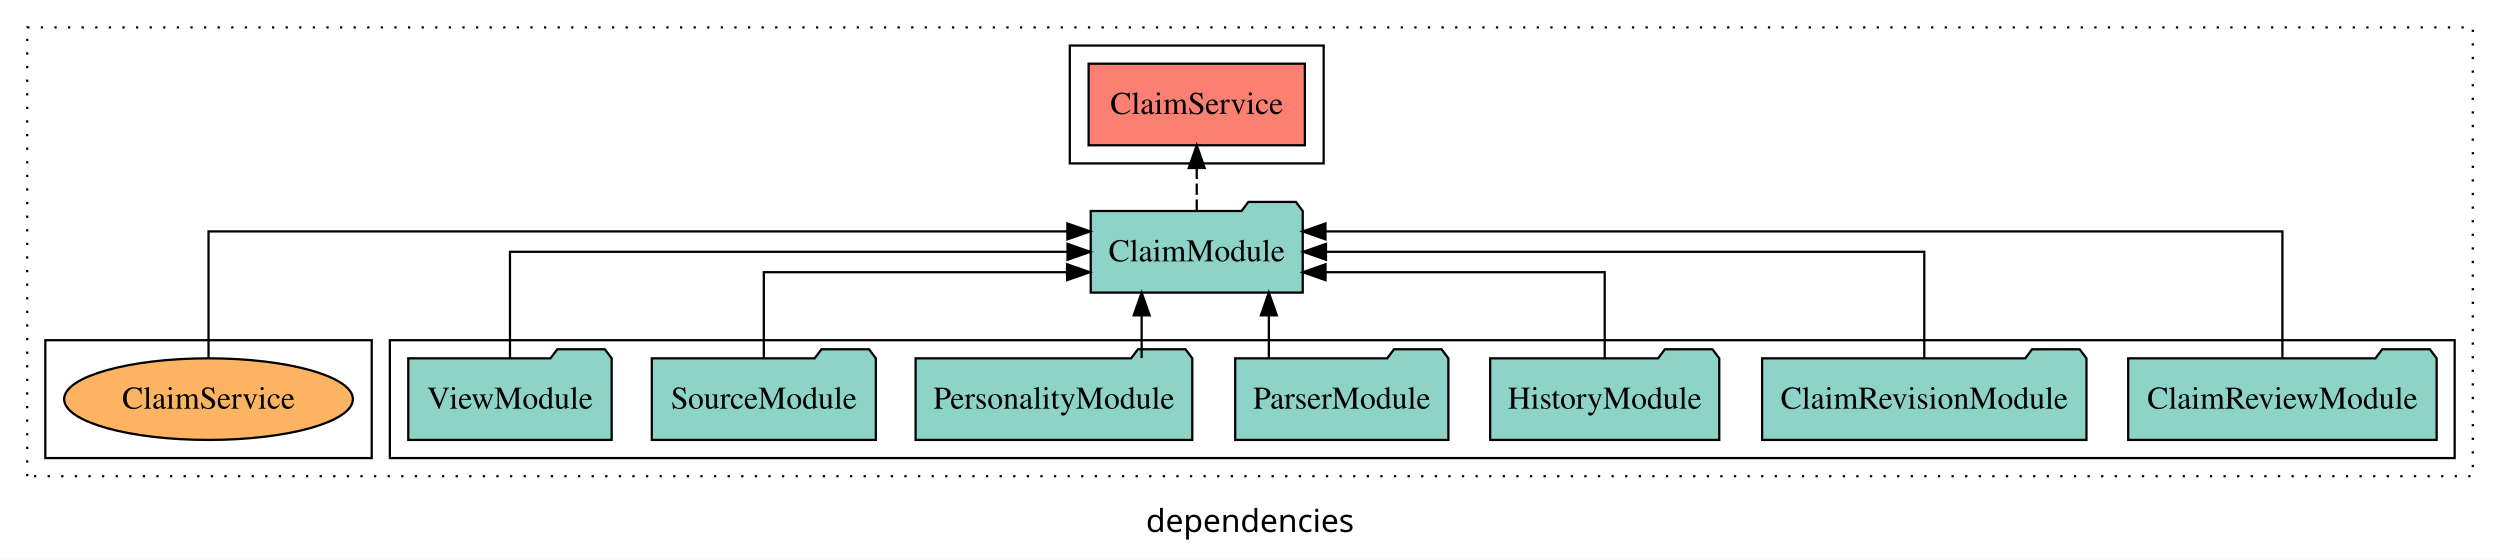
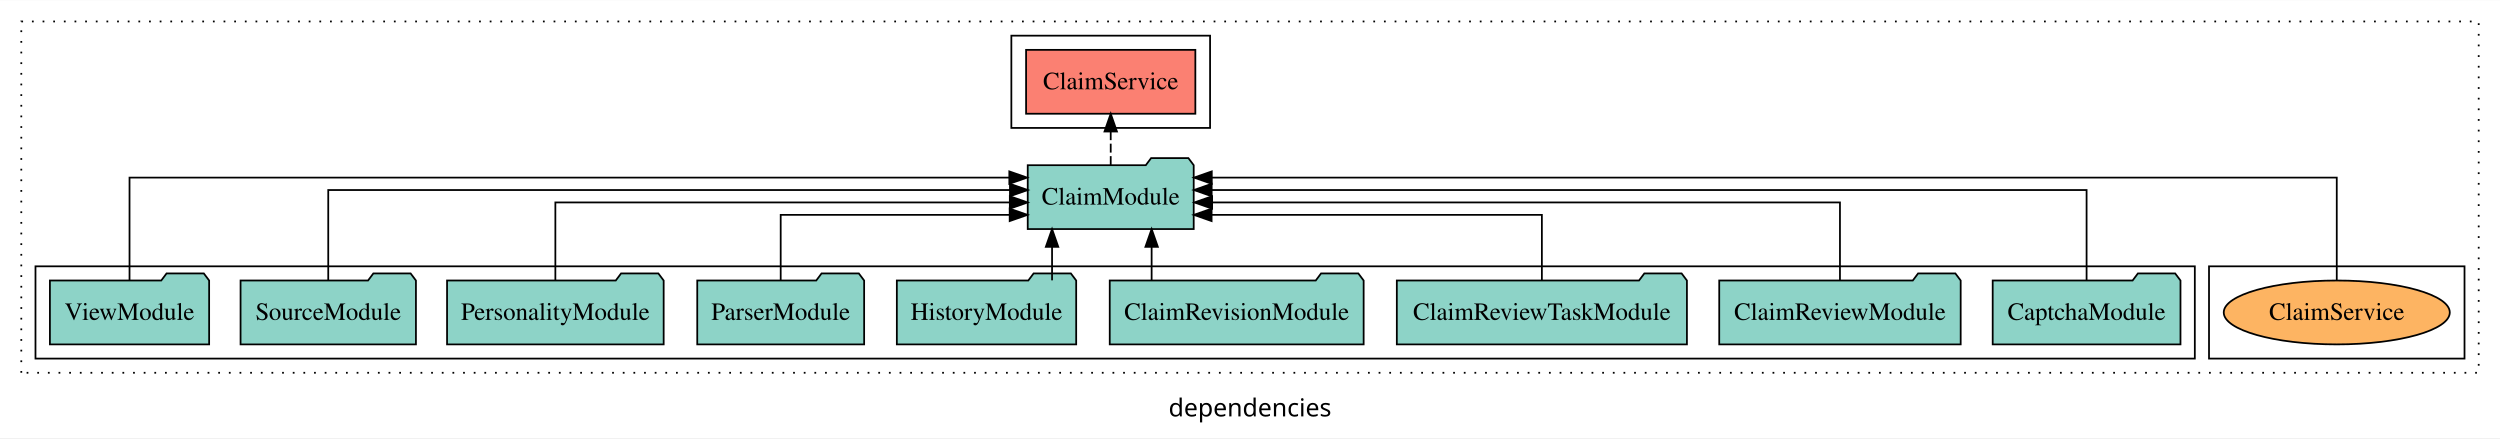
- <svg xmlns="http://www.w3.org/2000/svg" width="1103pt" height="247pt" viewBox="0.00 0.00 1103.00 246.80">
+ <svg xmlns="http://www.w3.org/2000/svg" width="1409pt" height="247pt" viewBox="0.00 0.00 1409.00 246.80">
  <g id="graph0" class="graph" transform="scale(1 1) rotate(0) translate(4 242.8)">
-     <polygon fill="white" stroke="transparent" points="-4,4 -4,-242.8 1099,-242.8 1099,4 -4,4" />
-     <text text-anchor="middle" x="547.5" y="-8.2" font-family="sans-serif" font-size="14.00">dependencies</text>
+     <polygon fill="white" stroke="transparent" points="-4,4 -4,-242.8 1405,-242.8 1405,4 -4,4" />
+     <text text-anchor="middle" x="700.5" y="-8.2" font-family="sans-serif" font-size="14.00">dependencies</text>
    <g id="clust1" class="cluster">
-       <polygon fill="none" stroke="black" stroke-dasharray="1,5" points="8,-32.8 8,-230.8 1087,-230.8 1087,-32.8 8,-32.8" />
+       <polygon fill="none" stroke="black" stroke-dasharray="1,5" points="8,-32.8 8,-230.8 1393,-230.8 1393,-32.8 8,-32.8" />
+     </g>
+     <g id="clust4" class="cluster">
+       <polygon fill="none" stroke="black" points="566,-170.8 566,-222.8 678,-222.8 678,-170.8 566,-170.8" />
+     </g>
+     <g id="clust6" class="cluster">
+       <polygon fill="none" stroke="black" points="1241,-40.8 1241,-92.8 1385,-92.8 1385,-40.8 1241,-40.8" />
    </g>
    <g id="clust3" class="cluster">
-       <polygon fill="none" stroke="black" points="168,-40.8 168,-92.8 1079,-92.8 1079,-40.8 168,-40.8" />
-     </g>
-     <g id="clust4" class="cluster">
-       <polygon fill="none" stroke="black" points="468,-170.8 468,-222.8 580,-222.8 580,-170.8 468,-170.8" />
-     </g>
-     <g id="clust6" class="cluster">
-       <polygon fill="none" stroke="black" points="16,-40.8 16,-92.8 160,-92.8 160,-40.8 16,-40.8" />
+       <polygon fill="none" stroke="black" points="16,-40.8 16,-92.8 1233,-92.8 1233,-40.8 16,-40.8" />
    </g>
    <g id="node1" class="node">
-       <polygon fill="#8dd3c7" stroke="black" points="1071.04,-84.8 1068.04,-88.8 1047.04,-88.8 1044.04,-84.8 934.96,-84.8 934.96,-48.8 1071.04,-48.8 1071.04,-84.8" />
-       <text text-anchor="middle" x="1003" y="-62.6" font-family="Times,serif" font-size="14.00">ClaimReviewModule</text>
+       <polygon fill="#8dd3c7" stroke="black" points="1224.92,-84.8 1221.92,-88.8 1200.92,-88.8 1197.92,-84.8 1119.08,-84.8 1119.08,-48.8 1224.92,-48.8 1224.92,-84.8" />
+       <text text-anchor="middle" x="1172" y="-62.6" font-family="Times,serif" font-size="14.00">CaptchaModule</text>
+     </g>
+     <g id="node10" class="node">
+       <polygon fill="#8dd3c7" stroke="black" points="668.77,-149.8 665.77,-153.8 644.77,-153.8 641.77,-149.8 575.23,-149.8 575.23,-113.8 668.77,-113.8 668.77,-149.8" />
+       <text text-anchor="middle" x="622" y="-127.6" font-family="Times,serif" font-size="14.00">ClaimModule</text>
+     </g>
+     <g id="edge1" class="edge">
+       <path fill="none" stroke="black" d="M1172,-84.93C1172,-105.37 1172,-135.8 1172,-135.8 1172,-135.8 678.89,-135.8 678.89,-135.8" />
+       <polygon fill="black" stroke="black" points="678.89,-132.3 668.89,-135.8 678.89,-139.3 678.89,-132.3" />
+     </g>
+     <g id="node2" class="node">
+       <polygon fill="#8dd3c7" stroke="black" points="1101.04,-84.8 1098.04,-88.8 1077.04,-88.8 1074.04,-84.8 964.96,-84.8 964.96,-48.8 1101.04,-48.8 1101.04,-84.8" />
+       <text text-anchor="middle" x="1033" y="-62.6" font-family="Times,serif" font-size="14.00">ClaimReviewModule</text>
+     </g>
+     <g id="edge2" class="edge">
+       <path fill="none" stroke="black" d="M1033,-85.07C1033,-103.36 1033,-128.8 1033,-128.8 1033,-128.8 679.15,-128.8 679.15,-128.8" />
+       <polygon fill="black" stroke="black" points="679.15,-125.3 669.15,-128.8 679.15,-132.3 679.15,-125.3" />
+     </g>
+     <g id="node3" class="node">
+       <polygon fill="#8dd3c7" stroke="black" points="946.75,-84.8 943.75,-88.8 922.75,-88.8 919.75,-84.8 783.25,-84.8 783.25,-48.8 946.75,-48.8 946.75,-84.8" />
+       <text text-anchor="middle" x="865" y="-62.6" font-family="Times,serif" font-size="14.00">ClaimReviewTaskModule</text>
+     </g>
+     <g id="edge3" class="edge">
+       <path fill="none" stroke="black" d="M865,-84.81C865,-100.85 865,-121.8 865,-121.8 865,-121.8 678.85,-121.8 678.85,-121.8" />
+       <polygon fill="black" stroke="black" points="678.85,-118.3 668.85,-121.8 678.85,-125.3 678.85,-118.3" />
+     </g>
+     <g id="node4" class="node">
+       <polygon fill="#8dd3c7" stroke="black" points="764.55,-84.8 761.55,-88.8 740.55,-88.8 737.55,-84.8 621.45,-84.8 621.45,-48.8 764.55,-48.8 764.55,-84.8" />
+       <text text-anchor="middle" x="693" y="-62.6" font-family="Times,serif" font-size="14.00">ClaimRevisionModule</text>
+     </g>
+     <g id="edge4" class="edge">
+       <path fill="none" stroke="black" d="M645.06,-84.91C645.06,-84.91 645.06,-103.79 645.06,-103.79" />
+       <polygon fill="black" stroke="black" points="641.56,-103.79 645.06,-113.79 648.56,-103.79 641.56,-103.79" />
+     </g>
+     <g id="node5" class="node">
+       <polygon fill="#8dd3c7" stroke="black" points="602.54,-84.8 599.54,-88.8 578.54,-88.8 575.54,-84.8 501.46,-84.8 501.46,-48.8 602.54,-48.8 602.54,-84.8" />
+       <text text-anchor="middle" x="552" y="-62.6" font-family="Times,serif" font-size="14.00">HistoryModule</text>
+     </g>
+     <g id="edge5" class="edge">
+       <path fill="none" stroke="black" d="M588.94,-84.91C588.94,-84.91 588.94,-103.79 588.94,-103.79" />
+       <polygon fill="black" stroke="black" points="585.44,-103.79 588.94,-113.79 592.44,-103.79 585.44,-103.79" />
+     </g>
+     <g id="node6" class="node">
+       <polygon fill="#8dd3c7" stroke="black" points="483.03,-84.8 480.03,-88.8 459.03,-88.8 456.03,-84.8 388.97,-84.8 388.97,-48.8 483.03,-48.8 483.03,-84.8" />
+       <text text-anchor="middle" x="436" y="-62.6" font-family="Times,serif" font-size="14.00">ParserModule</text>
+     </g>
+     <g id="edge6" class="edge">
+       <path fill="none" stroke="black" d="M436,-84.81C436,-100.85 436,-121.8 436,-121.8 436,-121.8 565.06,-121.8 565.06,-121.8" />
+       <polygon fill="black" stroke="black" points="565.06,-125.3 575.06,-121.8 565.06,-118.3 565.06,-125.3" />
+     </g>
+     <g id="node7" class="node">
+       <polygon fill="#8dd3c7" stroke="black" points="370.04,-84.8 367.04,-88.8 346.04,-88.8 343.04,-84.8 247.96,-84.8 247.96,-48.8 370.04,-48.8 370.04,-84.8" />
+       <text text-anchor="middle" x="309" y="-62.6" font-family="Times,serif" font-size="14.00">PersonalityModule</text>
+     </g>
+     <g id="edge7" class="edge">
+       <path fill="none" stroke="black" d="M309,-85.07C309,-103.36 309,-128.8 309,-128.8 309,-128.8 565.14,-128.8 565.14,-128.8" />
+       <polygon fill="black" stroke="black" points="565.14,-132.3 575.14,-128.8 565.14,-125.3 565.14,-132.3" />
    </g>
    <g id="node8" class="node">
-       <polygon fill="#8dd3c7" stroke="black" points="570.77,-149.8 567.77,-153.8 546.77,-153.8 543.77,-149.8 477.23,-149.8 477.23,-113.8 570.77,-113.8 570.77,-149.8" />
-       <text text-anchor="middle" x="524" y="-127.6" font-family="Times,serif" font-size="14.00">ClaimModule</text>
+       <polygon fill="#8dd3c7" stroke="black" points="230.42,-84.8 227.42,-88.8 206.42,-88.8 203.42,-84.8 131.58,-84.8 131.58,-48.8 230.42,-48.8 230.42,-84.8" />
+       <text text-anchor="middle" x="181" y="-62.6" font-family="Times,serif" font-size="14.00">SourceModule</text>
    </g>
-     <g id="edge1" class="edge">
-       <path fill="none" stroke="black" d="M1003,-85.09C1003,-107.01 1003,-140.8 1003,-140.8 1003,-140.8 580.8,-140.8 580.8,-140.8" />
-       <polygon fill="black" stroke="black" points="580.8,-137.3 570.8,-140.8 580.8,-144.3 580.8,-137.3" />
-     </g>
-     <g id="node2" class="node">
-       <polygon fill="#8dd3c7" stroke="black" points="916.55,-84.8 913.55,-88.8 892.55,-88.8 889.55,-84.8 773.45,-84.8 773.45,-48.8 916.55,-48.8 916.55,-84.8" />
-       <text text-anchor="middle" x="845" y="-62.6" font-family="Times,serif" font-size="14.00">ClaimRevisionModule</text>
-     </g>
-     <g id="edge2" class="edge">
-       <path fill="none" stroke="black" d="M845,-84.91C845,-104.14 845,-131.8 845,-131.8 845,-131.8 581.02,-131.8 581.02,-131.8" />
-       <polygon fill="black" stroke="black" points="581.02,-128.3 571.02,-131.8 581.02,-135.3 581.02,-128.3" />
-     </g>
-     <g id="node3" class="node">
-       <polygon fill="#8dd3c7" stroke="black" points="754.54,-84.8 751.54,-88.8 730.54,-88.8 727.54,-84.8 653.46,-84.8 653.46,-48.8 754.54,-48.8 754.54,-84.8" />
-       <text text-anchor="middle" x="704" y="-62.6" font-family="Times,serif" font-size="14.00">HistoryModule</text>
-     </g>
-     <g id="edge3" class="edge">
-       <path fill="none" stroke="black" d="M704,-84.83C704,-101.2 704,-122.8 704,-122.8 704,-122.8 580.82,-122.8 580.82,-122.8" />
-       <polygon fill="black" stroke="black" points="580.82,-119.3 570.82,-122.8 580.82,-126.3 580.82,-119.3" />
-     </g>
-     <g id="node4" class="node">
-       <polygon fill="#8dd3c7" stroke="black" points="635.03,-84.8 632.03,-88.8 611.03,-88.8 608.03,-84.8 540.97,-84.8 540.97,-48.8 635.03,-48.8 635.03,-84.8" />
-       <text text-anchor="middle" x="588" y="-62.6" font-family="Times,serif" font-size="14.00">ParserModule</text>
-     </g>
-     <g id="edge4" class="edge">
-       <path fill="none" stroke="black" d="M555.81,-84.91C555.81,-84.91 555.81,-103.79 555.81,-103.79" />
-       <polygon fill="black" stroke="black" points="552.31,-103.79 555.81,-113.79 559.31,-103.79 552.31,-103.79" />
-     </g>
-     <g id="node5" class="node">
-       <polygon fill="#8dd3c7" stroke="black" points="522.04,-84.8 519.04,-88.8 498.04,-88.8 495.04,-84.8 399.96,-84.8 399.96,-48.8 522.04,-48.8 522.04,-84.8" />
-       <text text-anchor="middle" x="461" y="-62.6" font-family="Times,serif" font-size="14.00">PersonalityModule</text>
-     </g>
-     <g id="edge5" class="edge">
-       <path fill="none" stroke="black" d="M499.69,-84.91C499.69,-84.91 499.69,-103.79 499.69,-103.79" />
-       <polygon fill="black" stroke="black" points="496.19,-103.79 499.69,-113.79 503.19,-103.79 496.19,-103.79" />
-     </g>
-     <g id="node6" class="node">
-       <polygon fill="#8dd3c7" stroke="black" points="382.42,-84.8 379.42,-88.8 358.42,-88.8 355.42,-84.8 283.58,-84.8 283.58,-48.8 382.42,-48.8 382.42,-84.8" />
-       <text text-anchor="middle" x="333" y="-62.6" font-family="Times,serif" font-size="14.00">SourceModule</text>
-     </g>
-     <g id="edge6" class="edge">
-       <path fill="none" stroke="black" d="M333,-84.83C333,-101.2 333,-122.8 333,-122.8 333,-122.8 466.79,-122.8 466.79,-122.8" />
-       <polygon fill="black" stroke="black" points="466.79,-126.3 476.79,-122.8 466.79,-119.3 466.79,-126.3" />
-     </g>
-     <g id="node7" class="node">
-       <polygon fill="#8dd3c7" stroke="black" points="265.87,-84.8 262.87,-88.8 241.87,-88.8 238.87,-84.8 176.13,-84.8 176.13,-48.8 265.87,-48.8 265.87,-84.8" />
-       <text text-anchor="middle" x="221" y="-62.6" font-family="Times,serif" font-size="14.00">ViewModule</text>
-     </g>
-     <g id="edge7" class="edge">
-       <path fill="none" stroke="black" d="M221,-84.91C221,-104.14 221,-131.8 221,-131.8 221,-131.8 466.99,-131.8 466.99,-131.8" />
-       <polygon fill="black" stroke="black" points="466.99,-135.3 476.99,-131.8 466.99,-128.3 466.99,-135.3" />
+     <g id="edge8" class="edge">
+       <path fill="none" stroke="black" d="M181,-84.93C181,-105.37 181,-135.8 181,-135.8 181,-135.8 565.22,-135.8 565.22,-135.8" />
+       <polygon fill="black" stroke="black" points="565.22,-139.3 575.22,-135.8 565.22,-132.3 565.22,-139.3" />
    </g>
    <g id="node9" class="node">
-       <polygon fill="#fb8072" stroke="black" points="571.7,-214.8 476.3,-214.8 476.3,-178.8 571.7,-178.8 571.7,-214.8" />
-       <text text-anchor="middle" x="524" y="-192.6" font-family="Times,serif" font-size="14.00">ClaimService </text>
-     </g>
-     <g id="edge8" class="edge">
-       <path fill="none" stroke="black" stroke-dasharray="5,2" d="M524,-149.91C524,-149.91 524,-168.79 524,-168.79" />
-       <polygon fill="black" stroke="black" points="520.5,-168.79 524,-178.79 527.5,-168.79 520.5,-168.79" />
-     </g>
-     <g id="node10" class="node">
-       <ellipse fill="#fdb462" stroke="black" cx="88" cy="-66.8" rx="63.7" ry="18" />
-       <text text-anchor="middle" x="88" y="-62.6" font-family="Times,serif" font-size="14.00">ClaimService</text>
+       <polygon fill="#8dd3c7" stroke="black" points="113.87,-84.8 110.87,-88.8 89.87,-88.8 86.87,-84.8 24.13,-84.8 24.13,-48.8 113.87,-48.8 113.87,-84.8" />
+       <text text-anchor="middle" x="69" y="-62.6" font-family="Times,serif" font-size="14.00">ViewModule</text>
    </g>
    <g id="edge9" class="edge">
-       <path fill="none" stroke="black" d="M88,-85.09C88,-107.01 88,-140.8 88,-140.8 88,-140.8 466.93,-140.8 466.93,-140.8" />
-       <polygon fill="black" stroke="black" points="466.93,-144.3 476.93,-140.8 466.93,-137.3 466.93,-144.3" />
+       <path fill="none" stroke="black" d="M69,-84.81C69,-107.29 69,-142.8 69,-142.8 69,-142.8 564.85,-142.8 564.85,-142.8" />
+       <polygon fill="black" stroke="black" points="564.85,-146.3 574.85,-142.8 564.85,-139.3 564.85,-146.3" />
+     </g>
+     <g id="node11" class="node">
+       <polygon fill="#fb8072" stroke="black" points="669.7,-214.8 574.3,-214.8 574.3,-178.8 669.7,-178.8 669.7,-214.8" />
+       <text text-anchor="middle" x="622" y="-192.6" font-family="Times,serif" font-size="14.00">ClaimService </text>
+     </g>
+     <g id="edge10" class="edge">
+       <path fill="none" stroke="black" stroke-dasharray="5,2" d="M622,-149.91C622,-149.91 622,-168.79 622,-168.79" />
+       <polygon fill="black" stroke="black" points="618.5,-168.79 622,-178.79 625.5,-168.79 618.5,-168.79" />
+     </g>
+     <g id="node12" class="node">
+       <ellipse fill="#fdb462" stroke="black" cx="1313" cy="-66.8" rx="63.7" ry="18" />
+       <text text-anchor="middle" x="1313" y="-62.6" font-family="Times,serif" font-size="14.00">ClaimService</text>
+     </g>
+     <g id="edge11" class="edge">
+       <path fill="none" stroke="black" d="M1313,-84.81C1313,-107.29 1313,-142.8 1313,-142.8 1313,-142.8 678.95,-142.8 678.95,-142.8" />
+       <polygon fill="black" stroke="black" points="678.95,-139.3 668.95,-142.8 678.95,-146.3 678.95,-139.3" />
    </g>
  </g>
</svg>
